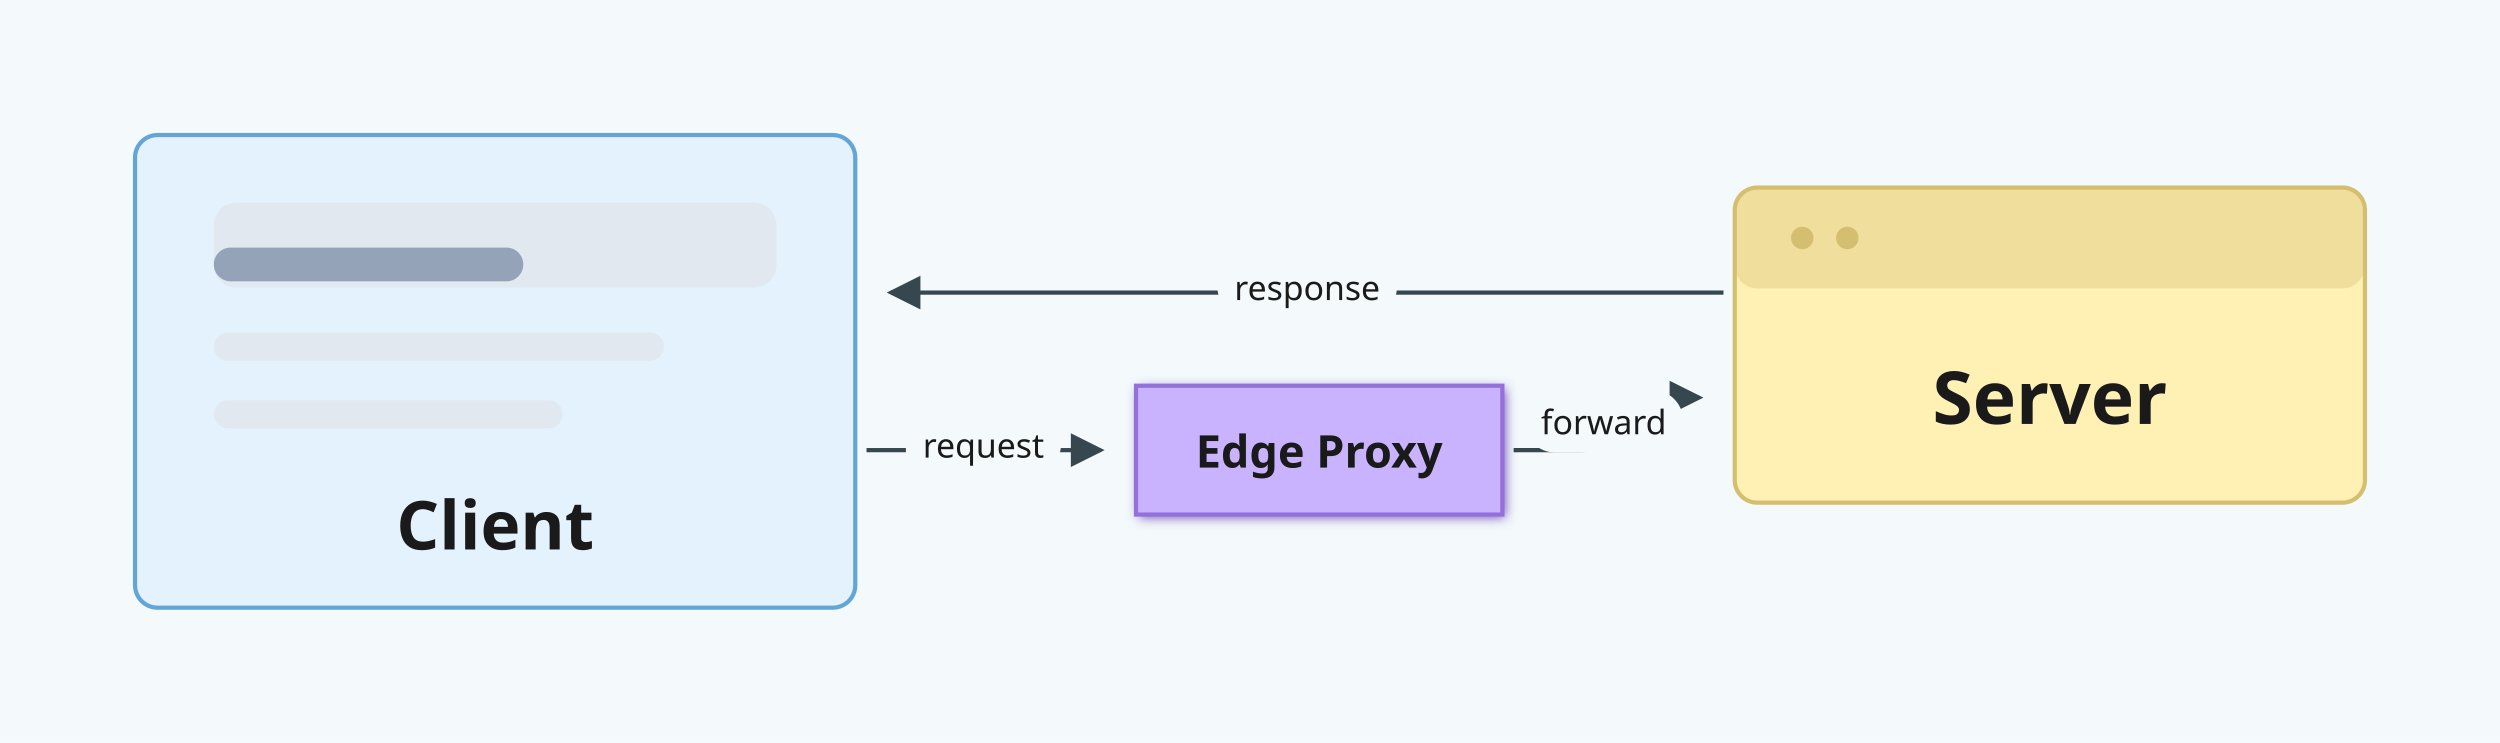
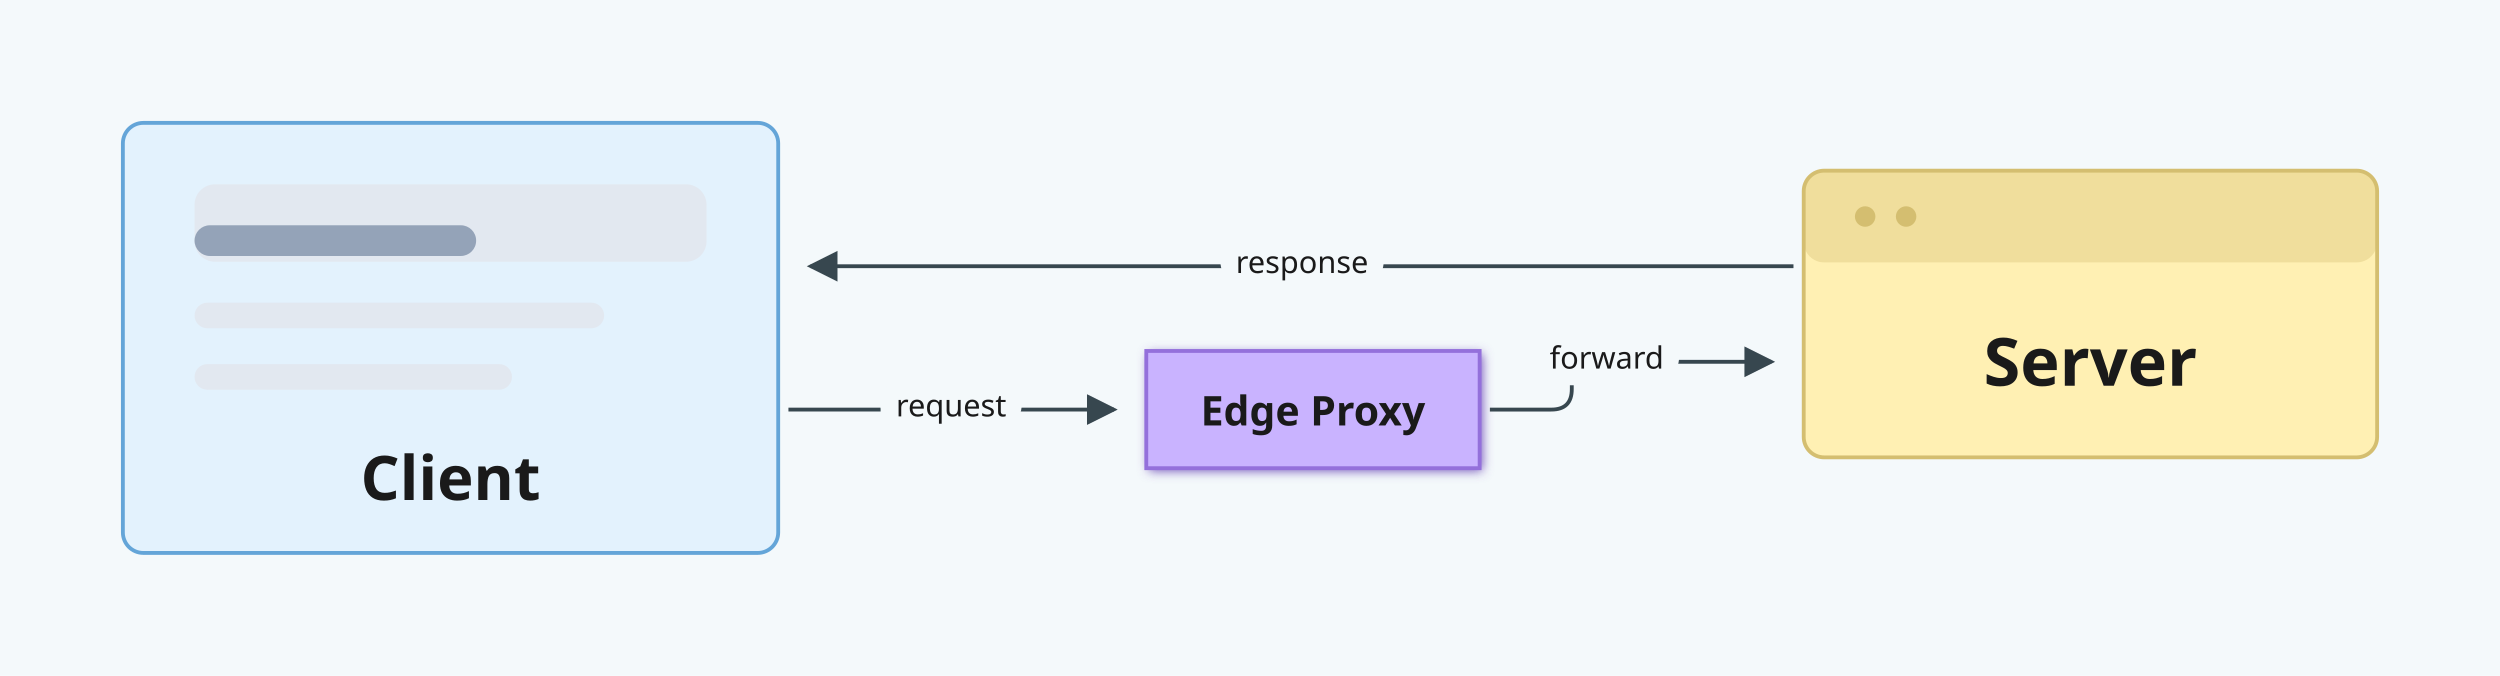
- <svg xmlns="http://www.w3.org/2000/svg" viewBox="0 0 444.305 132">
+ <svg xmlns="http://www.w3.org/2000/svg" viewBox="0 0 488.305 132">
  <defs>
    <filter id="cora-shadow-blur" x="-50%" y="-50%" width="200%" height="200%">
      <feGaussianBlur stdDeviation="1" />
    </filter>
    <marker id="cora-marker-arrow" markerWidth="8" markerHeight="8" refX="7" refY="4" orient="auto" markerUnits="strokeWidth">
      <path d="M 0 0 L 8 4 L 0 8 z" fill="#37474F" />
    </marker>
    <marker id="cora-marker-circle" markerWidth="8" markerHeight="8" refX="4" refY="4" orient="auto" markerUnits="strokeWidth">
      <circle cx="4" cy="4" r="3" fill="none" stroke="#37474F" stroke-width="1.5" />
    </marker>
    <marker id="cora-marker-filled-circle" markerWidth="8" markerHeight="8" refX="4" refY="4" orient="auto" markerUnits="strokeWidth">
      <circle cx="4" cy="4" r="3" fill="#37474F" />
    </marker>
  </defs>
-   <rect x="0" y="0" width="444.305" height="132" fill="#F4F9FB" />
+   <rect x="0" y="0" width="488.305" height="132" fill="#F4F9FB" />
  <g id="groups" />
  <g id="nodes">
    <g>
      <rect x="24" y="24" width="128" height="84" rx="4" ry="4" fill="#E3F2FD" stroke="#64A5D8" stroke-width="0.75" />
      <rect x="38" y="36" width="100" height="15.12" rx="4" fill="#e2e8f0" />
      <rect x="38" y="44" width="55" height="6" rx="3" fill="#94a3b8" />
      <rect x="38" y="59.12" width="80" height="5" rx="2.5" fill="#e2e8f0" />
      <rect x="38" y="71.12" width="62" height="5" rx="2.5" fill="#e2e8f0" />
      <text x="88" y="97.656" text-anchor="middle" font-family="'Noto Sans', sans-serif" font-size="12" font-weight="600" fill="#1A1A1A">Client</text>
    </g>
    <g>
      <g filter="url(#cora-shadow-blur)">
-         <rect x="202.394" y="69.052" width="65.112" height="22.896" fill="#7050B8" />
+         <rect x="224.394" y="69.052" width="65.112" height="22.896" fill="#7050B8" />
      </g>
-       <rect x="201.894" y="68.552" width="65.112" height="22.896" fill="#C9B3FF" stroke="#9470DB" stroke-width="0.75" />
-       <text x="234.45" y="83.104" text-anchor="middle" font-family="'Noto Sans', sans-serif" font-size="8" font-weight="600" fill="#1A1A1A">Edge Proxy</text>
+       <rect x="223.894" y="68.552" width="65.112" height="22.896" fill="#C9B3FF" stroke="#9470DB" stroke-width="0.75" />
+       <text x="256.45" y="83.104" text-anchor="middle" font-family="'Noto Sans', sans-serif" font-size="8" font-weight="600" fill="#1A1A1A">Edge Proxy</text>
    </g>
    <g>
-       <rect x="308.305" y="33.333" width="112" height="56" rx="4" ry="4" fill="#FFF0B3" stroke="#D4BE70" stroke-width="0.75" />
-       <rect x="308.305" y="33.333" width="112" height="17.92" rx="4" ry="4" fill="#D4BE70" opacity="0.35" />
-       <circle cx="320.305" cy="42.293" r="2" fill="#D4BE70" />
-       <circle cx="328.305" cy="42.293" r="2" fill="#D4BE70" />
-       <text x="364.305" y="75.337" text-anchor="middle" font-family="'Noto Sans', sans-serif" font-size="13" font-weight="600" fill="#1A1A1A">Server</text>
+       <rect x="352.305" y="33.333" width="112" height="56" rx="4" ry="4" fill="#FFF0B3" stroke="#D4BE70" stroke-width="0.75" />
+       <rect x="352.305" y="33.333" width="112" height="17.92" rx="4" ry="4" fill="#D4BE70" opacity="0.35" />
+       <circle cx="364.305" cy="42.293" r="2" fill="#D4BE70" />
+       <circle cx="372.305" cy="42.293" r="2" fill="#D4BE70" />
+       <text x="408.305" y="75.337" text-anchor="middle" font-family="'Noto Sans', sans-serif" font-size="13" font-weight="600" fill="#1A1A1A">Server</text>
    </g>
  </g>
  <g id="edges">
-     <path d="M 154 80 L 161 80 M 171.564 80 L 195.564 80" fill="none" stroke="#37474F" stroke-width="0.75" marker-end="url(#cora-marker-arrow)" />
-     <path d="M 269.006 80 L 281.006 80 Q 285.006 80 285.006 76 L 285.006 74.667 Q 285.006 70.667 289.006 70.667 L 301.975 70.667" fill="none" stroke="#37474F" stroke-width="0.75" marker-end="url(#cora-marker-arrow)" />
-     <path d="M 306.305 52 L 216.367 52 M 248.269 52 L 158.33 52" fill="none" stroke="#37474F" stroke-width="0.75" marker-end="url(#cora-marker-arrow)" />
+     <path d="M 154 80 L 172 80 M 193.564 80 L 217.564 80" fill="none" stroke="#37474F" stroke-width="0.75" marker-end="url(#cora-marker-arrow)" />
+     <path d="M 291.006 80 L 303.006 80 Q 307.006 80 307.006 76 L 307.006 74.667 Q 307.006 70.667 311.006 70.667 L 345.975 70.667" fill="none" stroke="#37474F" stroke-width="0.75" marker-end="url(#cora-marker-arrow)" />
+     <path d="M 350.305 52 L 238.367 52 M 270.269 52 L 158.33 52" fill="none" stroke="#37474F" stroke-width="0.75" marker-end="url(#cora-marker-arrow)" />
  </g>
  <g id="edge-bridge-masks" />
  <g id="edge-bridges" />
  <g id="edge-labels">
    <g>
-       <rect x="161" y="73.414" width="27.564" height="11.172" rx="5.586" ry="5.586" fill="#F4F9FB" />
-       <text x="174.782" y="81.328" text-anchor="middle" font-family="'Noto Sans', sans-serif" font-size="6" font-weight="400" fill="#1A1A1A">request</text>
+       <rect x="172" y="73.414" width="27.564" height="11.172" rx="5.586" ry="5.586" fill="#F4F9FB" />
+       <text x="185.782" y="81.328" text-anchor="middle" font-family="'Noto Sans', sans-serif" font-size="6" font-weight="400" fill="#1A1A1A">request</text>
    </g>
    <g>
-       <rect x="270.855" y="69.263" width="28.302" height="11.172" rx="5.586" ry="5.586" fill="#F4F9FB" />
-       <text x="285.006" y="77.177" text-anchor="middle" font-family="'Noto Sans', sans-serif" font-size="6" font-weight="400" fill="#1A1A1A">forward</text>
+       <rect x="299.673" y="64.081" width="28.302" height="11.172" rx="5.586" ry="5.586" fill="#F4F9FB" />
+       <text x="313.824" y="71.995" text-anchor="middle" font-family="'Noto Sans', sans-serif" font-size="6" font-weight="400" fill="#1A1A1A">forward</text>
    </g>
    <g>
-       <rect x="216.367" y="45.414" width="31.902" height="11.172" rx="5.586" ry="5.586" fill="#F4F9FB" />
-       <text x="232.318" y="53.328" text-anchor="middle" font-family="'Noto Sans', sans-serif" font-size="6" font-weight="400" fill="#1A1A1A">response</text>
+       <rect x="238.367" y="45.414" width="31.902" height="11.172" rx="5.586" ry="5.586" fill="#F4F9FB" />
+       <text x="254.318" y="53.328" text-anchor="middle" font-family="'Noto Sans', sans-serif" font-size="6" font-weight="400" fill="#1A1A1A">response</text>
    </g>
  </g>
</svg>
